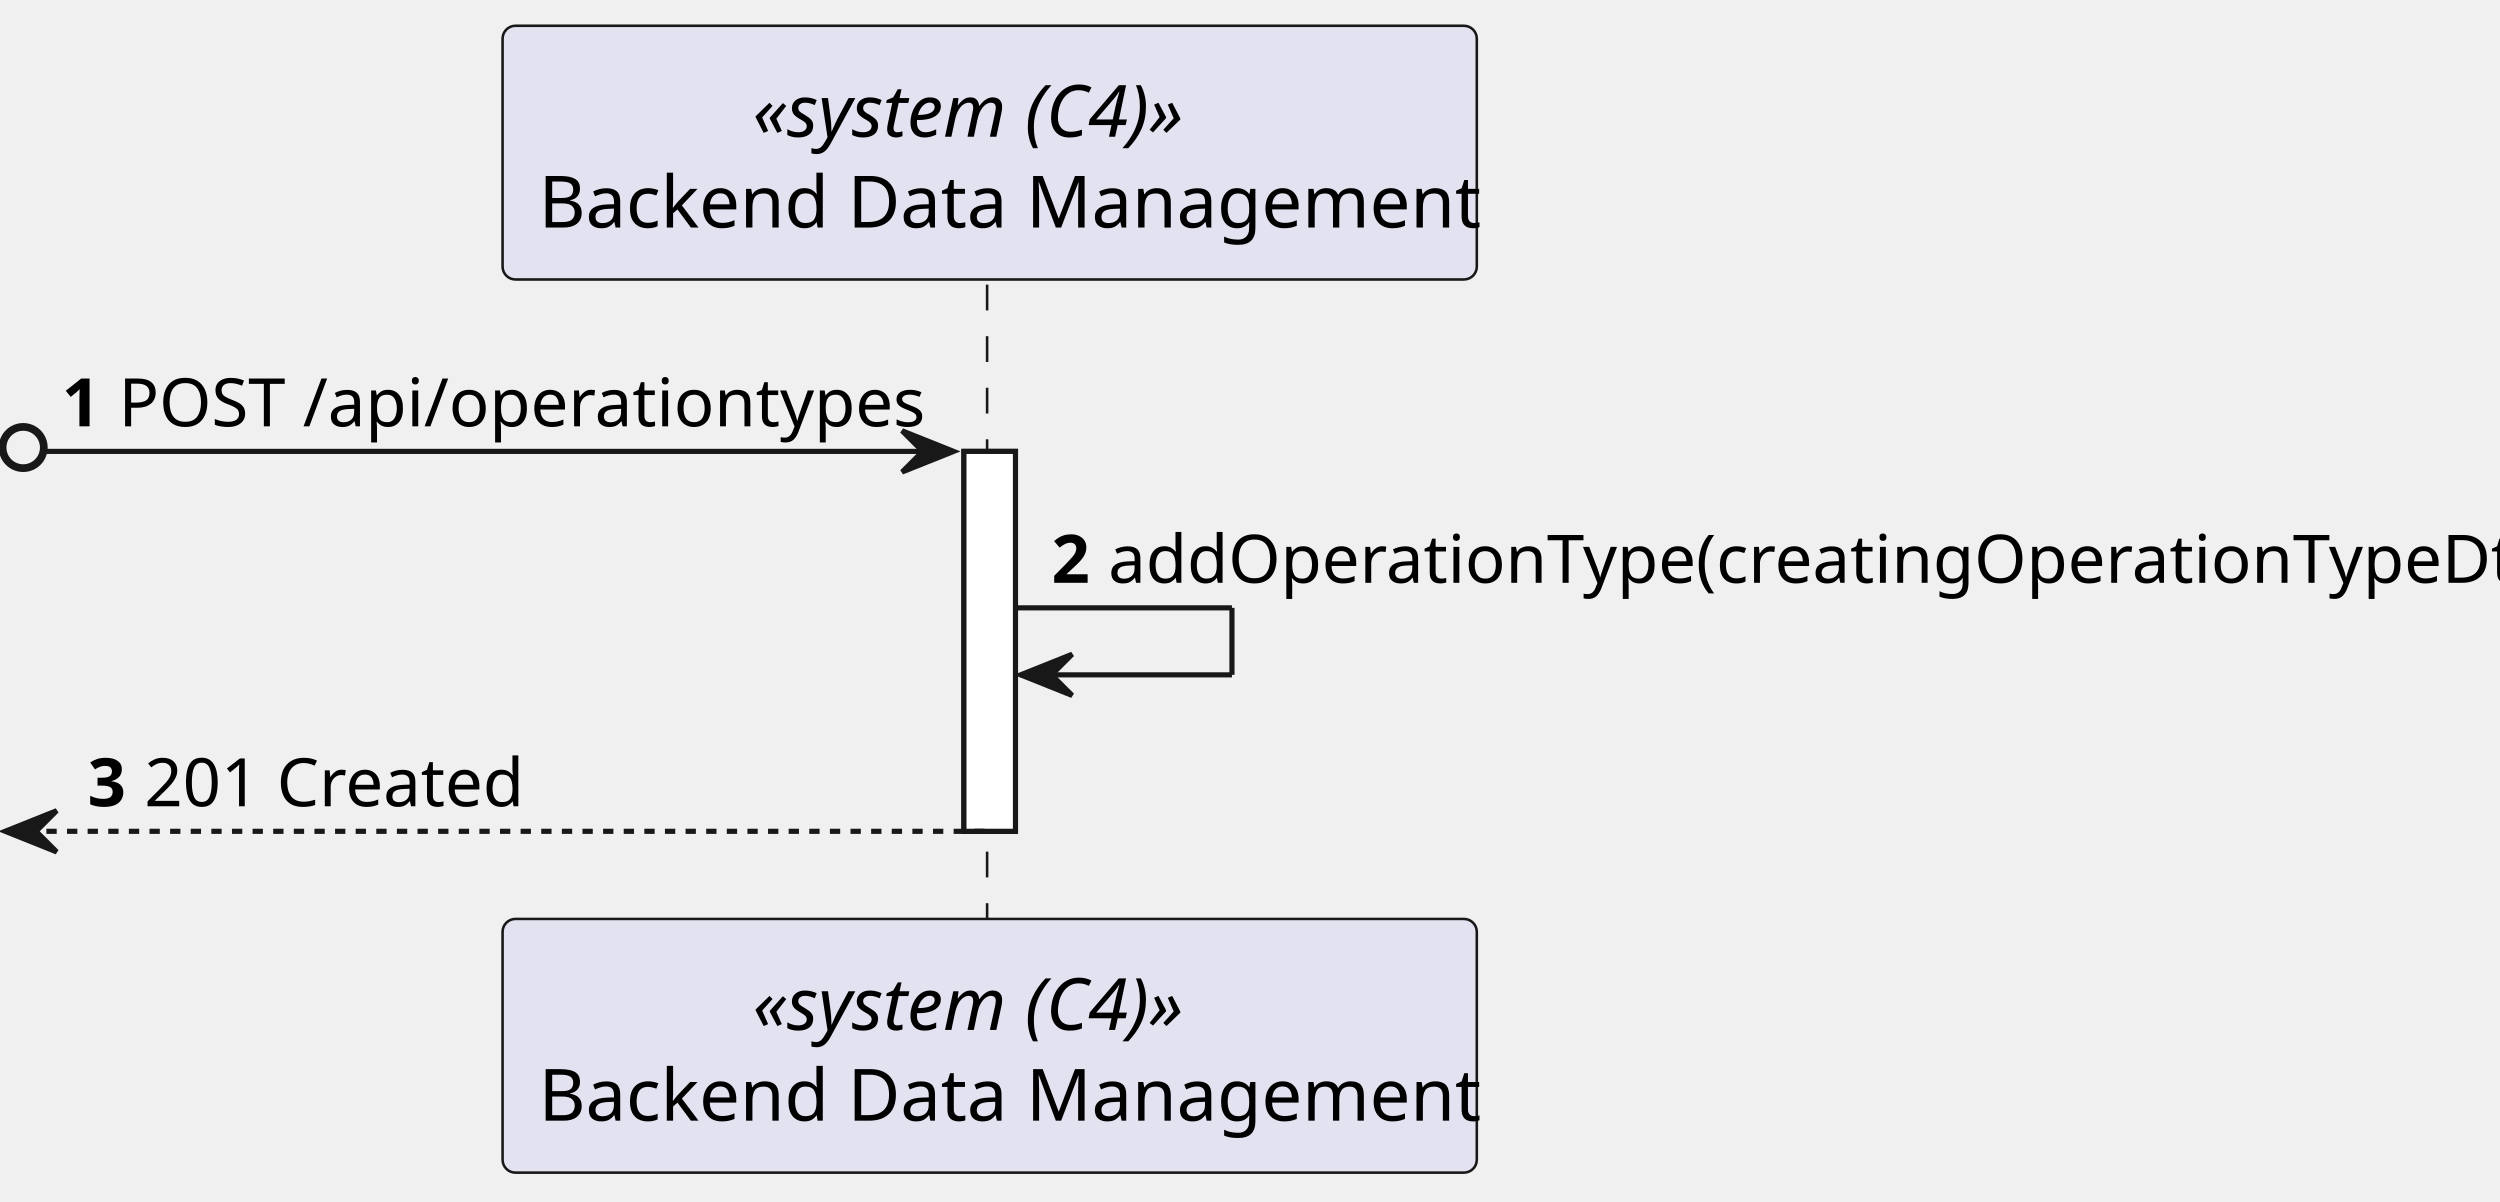
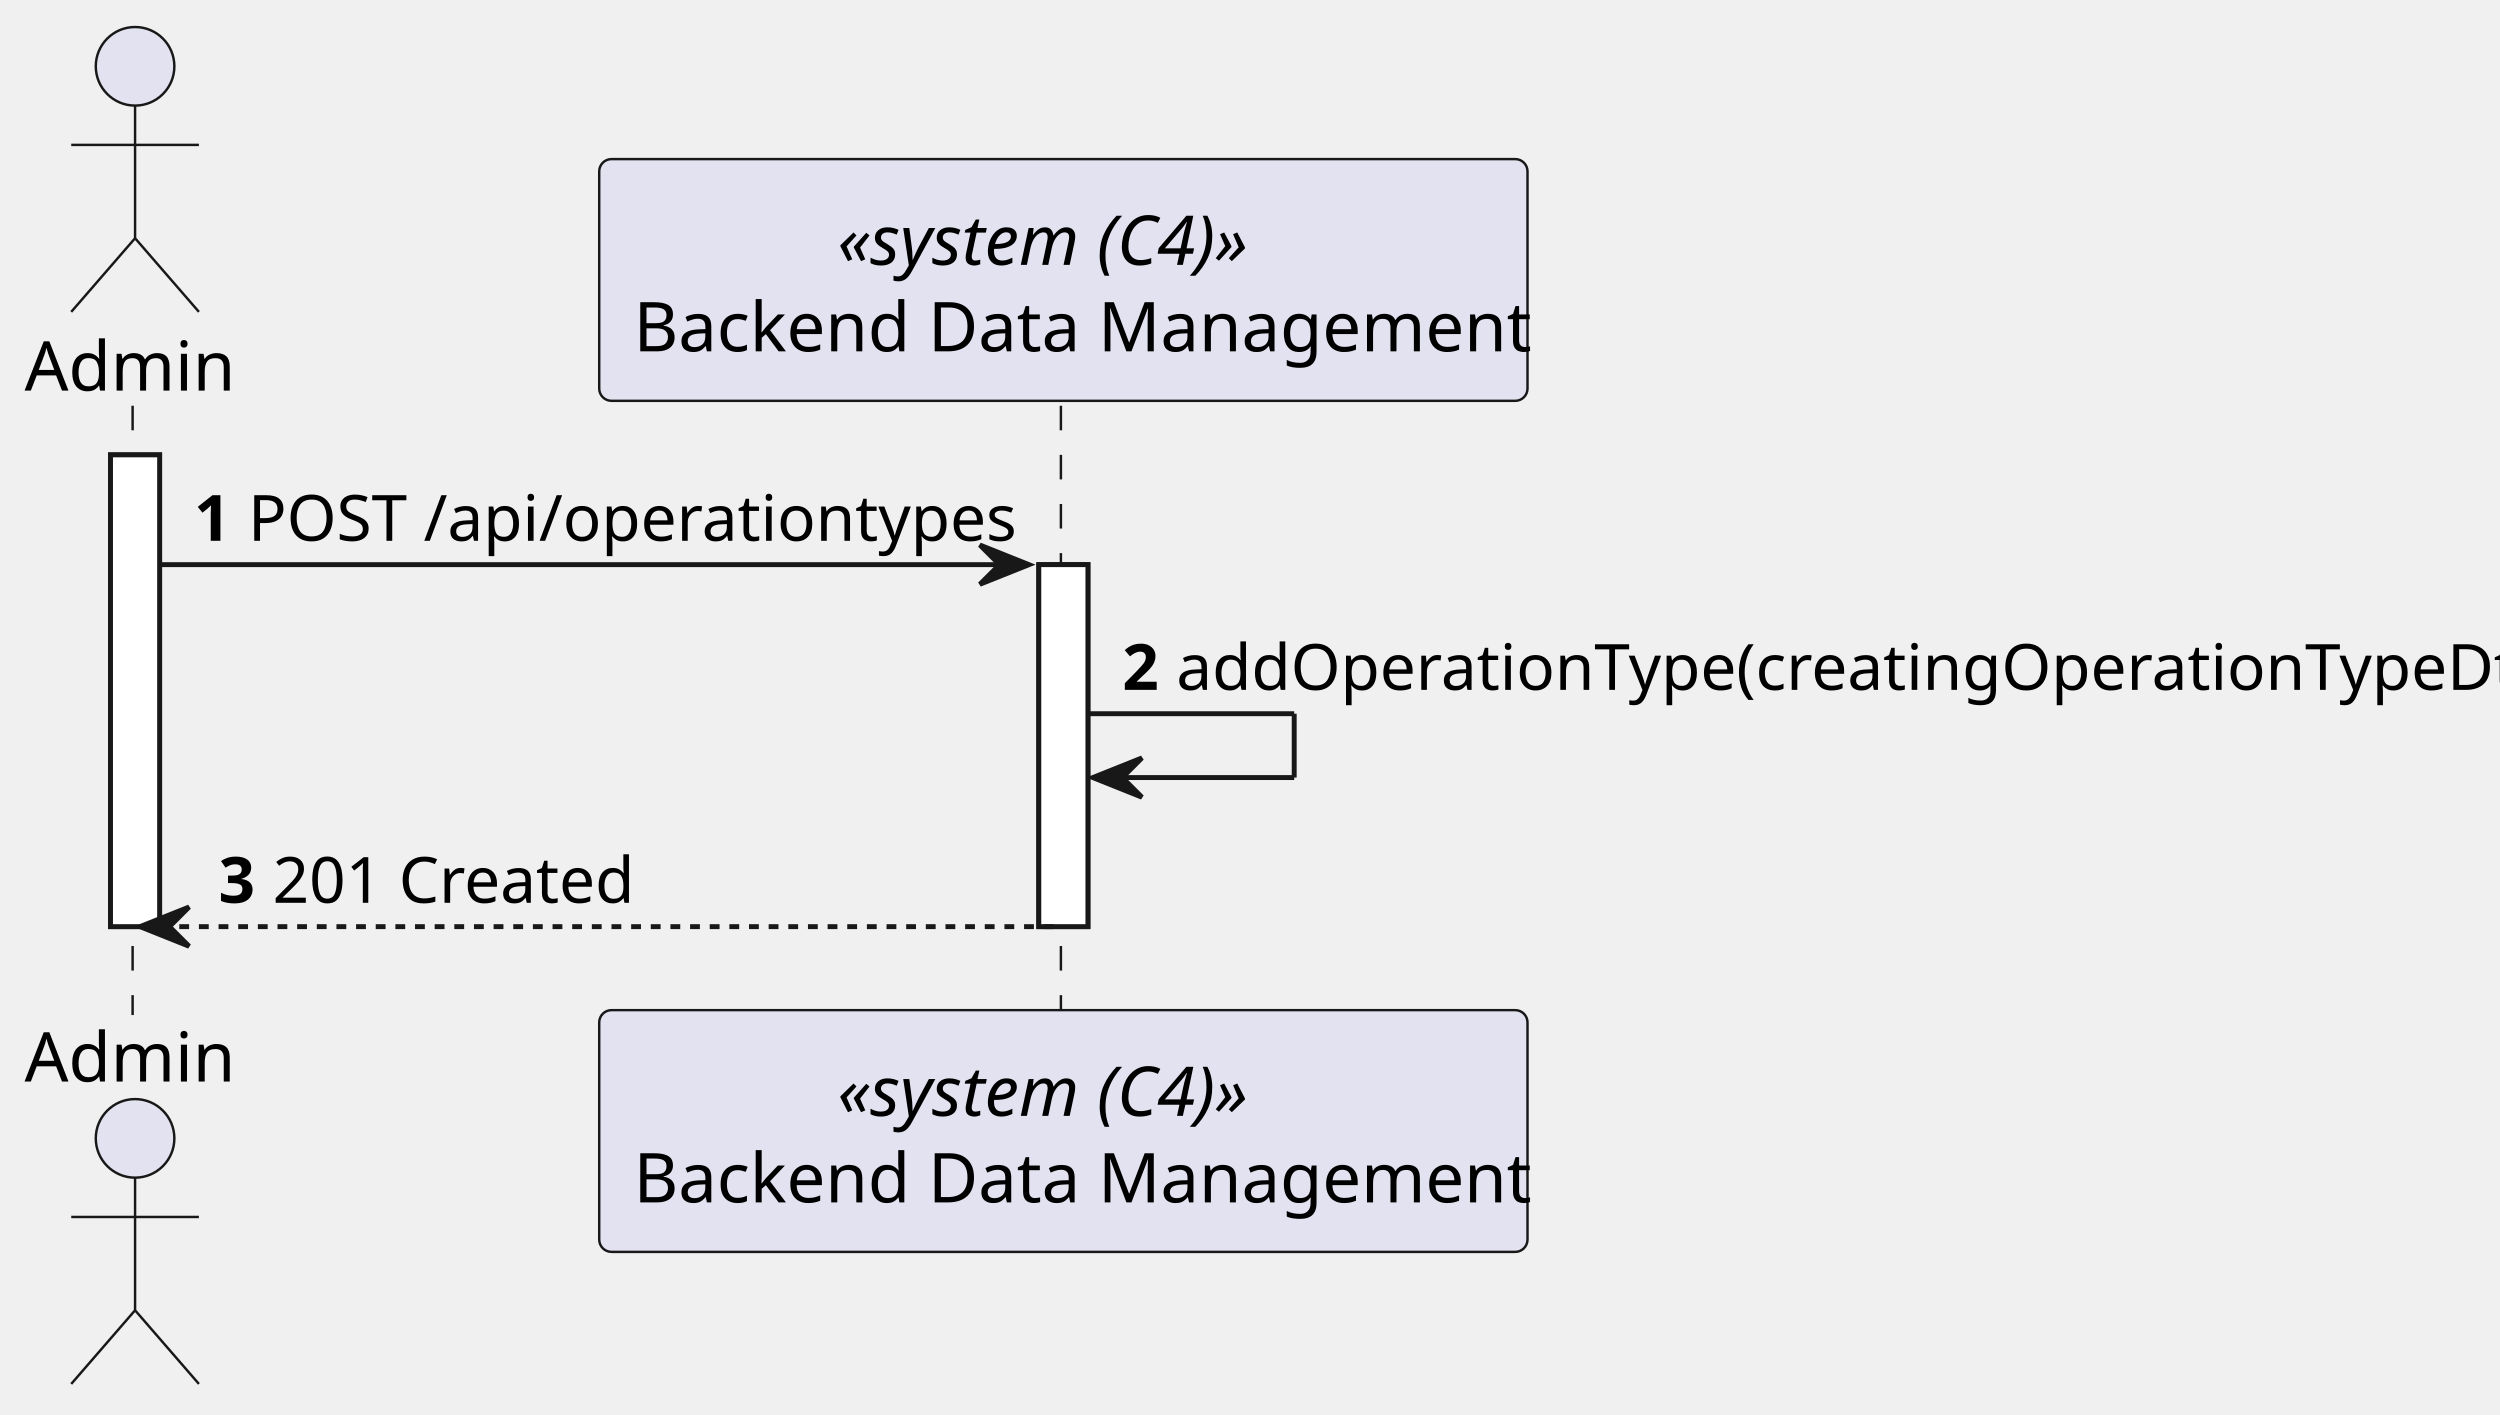
- <svg xmlns="http://www.w3.org/2000/svg" contentStyleType="text/css" height="233px" preserveAspectRatio="none" style="width:485px;height:233px;background:#FFFFFF;" version="1.1" viewBox="0 0 485 233" width="485px" zoomAndPan="magnify">
+ <svg xmlns="http://www.w3.org/2000/svg" contentStyleType="text/css" height="288px" preserveAspectRatio="none" style="width:509px;height:288px;background:#FFFFFF;" version="1.1" viewBox="0 0 509 288" width="509px" zoomAndPan="magnify">
  <defs />
  <g>
-     <rect fill="#FFFFFF" height="73.703" style="stroke:#181818;stroke-width:1.0;" width="10" x="187" y="87.57" />
-     <line style="stroke:#181818;stroke-width:0.5;stroke-dasharray:5.0,5.0;" x1="191.5" x2="191.5" y1="55.219" y2="179.273" />
-     <rect fill="#E2E2F0" height="49.219" rx="2.5" ry="2.5" style="stroke:#181818;stroke-width:0.5;" width="189" x="97.5" y="5" />
-     <text fill="#000000" font-family="sans-serif" font-size="14" font-style="italic" lengthAdjust="spacing" textLength="92" x="146" y="26.533">«system (C4)»</text>
-     <text fill="#000000" font-family="sans-serif" font-size="14" lengthAdjust="spacing" textLength="175" x="104.5" y="44.143">Backend Data Management</text>
-     <rect fill="#E2E2F0" height="49.219" rx="2.5" ry="2.5" style="stroke:#181818;stroke-width:0.5;" width="189" x="97.5" y="178.273" />
-     <text fill="#000000" font-family="sans-serif" font-size="14" font-style="italic" lengthAdjust="spacing" textLength="92" x="146" y="199.807">«system (C4)»</text>
-     <text fill="#000000" font-family="sans-serif" font-size="14" lengthAdjust="spacing" textLength="175" x="104.5" y="217.416">Backend Data Management</text>
-     <rect fill="#FFFFFF" height="73.703" style="stroke:#181818;stroke-width:1.0;" width="10" x="187" y="87.57" />
-     <ellipse cx="4.5" cy="86.82" fill="none" rx="4" ry="4" style="stroke:#181818;stroke-width:1.5;" />
-     <polygon fill="#181818" points="175,83.57,185,87.57,175,91.57,179,87.57" style="stroke:#181818;stroke-width:1.0;" />
-     <line style="stroke:#181818;stroke-width:1.0;" x1="9" x2="181" y1="87.57" y2="87.57" />
-     <text fill="#000000" font-family="sans-serif" font-size="13" font-weight="bold" lengthAdjust="spacing" textLength="7" x="12" y="82.714">1</text>
-     <text fill="#000000" font-family="sans-serif" font-size="13" lengthAdjust="spacing" textLength="149" x="23" y="82.714">POST /api/operationtypes</text>
-     <line style="stroke:#181818;stroke-width:1.0;" x1="197" x2="239" y1="117.922" y2="117.922" />
-     <line style="stroke:#181818;stroke-width:1.0;" x1="239" x2="239" y1="117.922" y2="130.922" />
-     <line style="stroke:#181818;stroke-width:1.0;" x1="198" x2="239" y1="130.922" y2="130.922" />
-     <polygon fill="#181818" points="208,126.922,198,130.922,208,134.922,204,130.922" style="stroke:#181818;stroke-width:1.0;" />
-     <text fill="#000000" font-family="sans-serif" font-size="13" font-weight="bold" lengthAdjust="spacing" textLength="7" x="204" y="113.065">2</text>
-     <text fill="#000000" font-family="sans-serif" font-size="13" lengthAdjust="spacing" textLength="263" x="215" y="113.065">addOperationType(creatingOperationTypeDto)</text>
-     <polygon fill="#181818" points="11,157.273,1,161.273,11,165.273,7,161.273" style="stroke:#181818;stroke-width:1.0;" />
-     <line style="stroke:#181818;stroke-width:1.0;stroke-dasharray:2.0,2.0;" x1="5" x2="191" y1="161.273" y2="161.273" />
-     <text fill="#000000" font-family="sans-serif" font-size="13" font-weight="bold" lengthAdjust="spacing" textLength="7" x="17" y="156.417">3</text>
-     <text fill="#000000" font-family="sans-serif" font-size="13" lengthAdjust="spacing" textLength="70" x="28" y="156.417">201 Created</text>
+     <rect fill="#FFFFFF" height="96.055" style="stroke:#181818;stroke-width:1.0;" width="10" x="22.5" y="92.609" />
+     <rect fill="#FFFFFF" height="73.703" style="stroke:#181818;stroke-width:1.0;" width="10" x="211.5" y="114.961" />
+     <line style="stroke:#181818;stroke-width:0.5;stroke-dasharray:5.0,5.0;" x1="27" x2="27" y1="82.609" y2="206.664" />
+     <line style="stroke:#181818;stroke-width:0.5;stroke-dasharray:5.0,5.0;" x1="216" x2="216" y1="82.609" y2="206.664" />
+     <text fill="#000000" font-family="sans-serif" font-size="14" lengthAdjust="spacing" textLength="39" x="5" y="79.533">Admin</text>
+     <ellipse cx="27.5" cy="13.5" fill="#E2E2F0" rx="8" ry="8" style="stroke:#181818;stroke-width:0.5;" />
+     <path d="M27.5,21.5 L27.5,48.5 M14.5,29.5 L40.5,29.5 M27.5,48.5 L14.5,63.5 M27.5,48.5 L40.5,63.5 " fill="none" style="stroke:#181818;stroke-width:0.5;" />
+     <text fill="#000000" font-family="sans-serif" font-size="14" lengthAdjust="spacing" textLength="39" x="5" y="220.197">Admin</text>
+     <ellipse cx="27.5" cy="231.773" fill="#E2E2F0" rx="8" ry="8" style="stroke:#181818;stroke-width:0.5;" />
+     <path d="M27.5,239.773 L27.5,266.773 M14.5,247.773 L40.5,247.773 M27.5,266.773 L14.5,281.773 M27.5,266.773 L40.5,281.773 " fill="none" style="stroke:#181818;stroke-width:0.5;" />
+     <rect fill="#E2E2F0" height="49.219" rx="2.5" ry="2.5" style="stroke:#181818;stroke-width:0.5;" width="189" x="122" y="32.391" />
+     <text fill="#000000" font-family="sans-serif" font-size="14" font-style="italic" lengthAdjust="spacing" textLength="92" x="170.5" y="53.924">«system (C4)»</text>
+     <text fill="#000000" font-family="sans-serif" font-size="14" lengthAdjust="spacing" textLength="175" x="129" y="71.533">Backend Data Management</text>
+     <rect fill="#E2E2F0" height="49.219" rx="2.5" ry="2.5" style="stroke:#181818;stroke-width:0.5;" width="189" x="122" y="205.664" />
+     <text fill="#000000" font-family="sans-serif" font-size="14" font-style="italic" lengthAdjust="spacing" textLength="92" x="170.5" y="227.197">«system (C4)»</text>
+     <text fill="#000000" font-family="sans-serif" font-size="14" lengthAdjust="spacing" textLength="175" x="129" y="244.807">Backend Data Management</text>
+     <rect fill="#FFFFFF" height="96.055" style="stroke:#181818;stroke-width:1.0;" width="10" x="22.5" y="92.609" />
+     <rect fill="#FFFFFF" height="73.703" style="stroke:#181818;stroke-width:1.0;" width="10" x="211.5" y="114.961" />
+     <polygon fill="#181818" points="199.5,110.961,209.5,114.961,199.5,118.961,203.5,114.961" style="stroke:#181818;stroke-width:1.0;" />
+     <line style="stroke:#181818;stroke-width:1.0;" x1="32.5" x2="205.5" y1="114.961" y2="114.961" />
+     <text fill="#000000" font-family="sans-serif" font-size="13" font-weight="bold" lengthAdjust="spacing" textLength="7" x="39.5" y="110.105">1</text>
+     <text fill="#000000" font-family="sans-serif" font-size="13" lengthAdjust="spacing" textLength="149" x="50.5" y="110.105">POST /api/operationtypes</text>
+     <line style="stroke:#181818;stroke-width:1.0;" x1="221.5" x2="263.5" y1="145.312" y2="145.312" />
+     <line style="stroke:#181818;stroke-width:1.0;" x1="263.5" x2="263.5" y1="145.312" y2="158.312" />
+     <line style="stroke:#181818;stroke-width:1.0;" x1="222.5" x2="263.5" y1="158.312" y2="158.312" />
+     <polygon fill="#181818" points="232.5,154.312,222.5,158.312,232.5,162.312,228.5,158.312" style="stroke:#181818;stroke-width:1.0;" />
+     <text fill="#000000" font-family="sans-serif" font-size="13" font-weight="bold" lengthAdjust="spacing" textLength="7" x="228.5" y="140.456">2</text>
+     <text fill="#000000" font-family="sans-serif" font-size="13" lengthAdjust="spacing" textLength="263" x="239.5" y="140.456">addOperationType(creatingOperationTypeDto)</text>
+     <polygon fill="#181818" points="38.5,184.664,28.5,188.664,38.5,192.664,34.5,188.664" style="stroke:#181818;stroke-width:1.0;" />
+     <line style="stroke:#181818;stroke-width:1.0;stroke-dasharray:2.0,2.0;" x1="32.5" x2="215.5" y1="188.664" y2="188.664" />
+     <text fill="#000000" font-family="sans-serif" font-size="13" font-weight="bold" lengthAdjust="spacing" textLength="7" x="44.5" y="183.808">3</text>
+     <text fill="#000000" font-family="sans-serif" font-size="13" lengthAdjust="spacing" textLength="70" x="55.5" y="183.808">201 Created</text>
  </g>
</svg>
